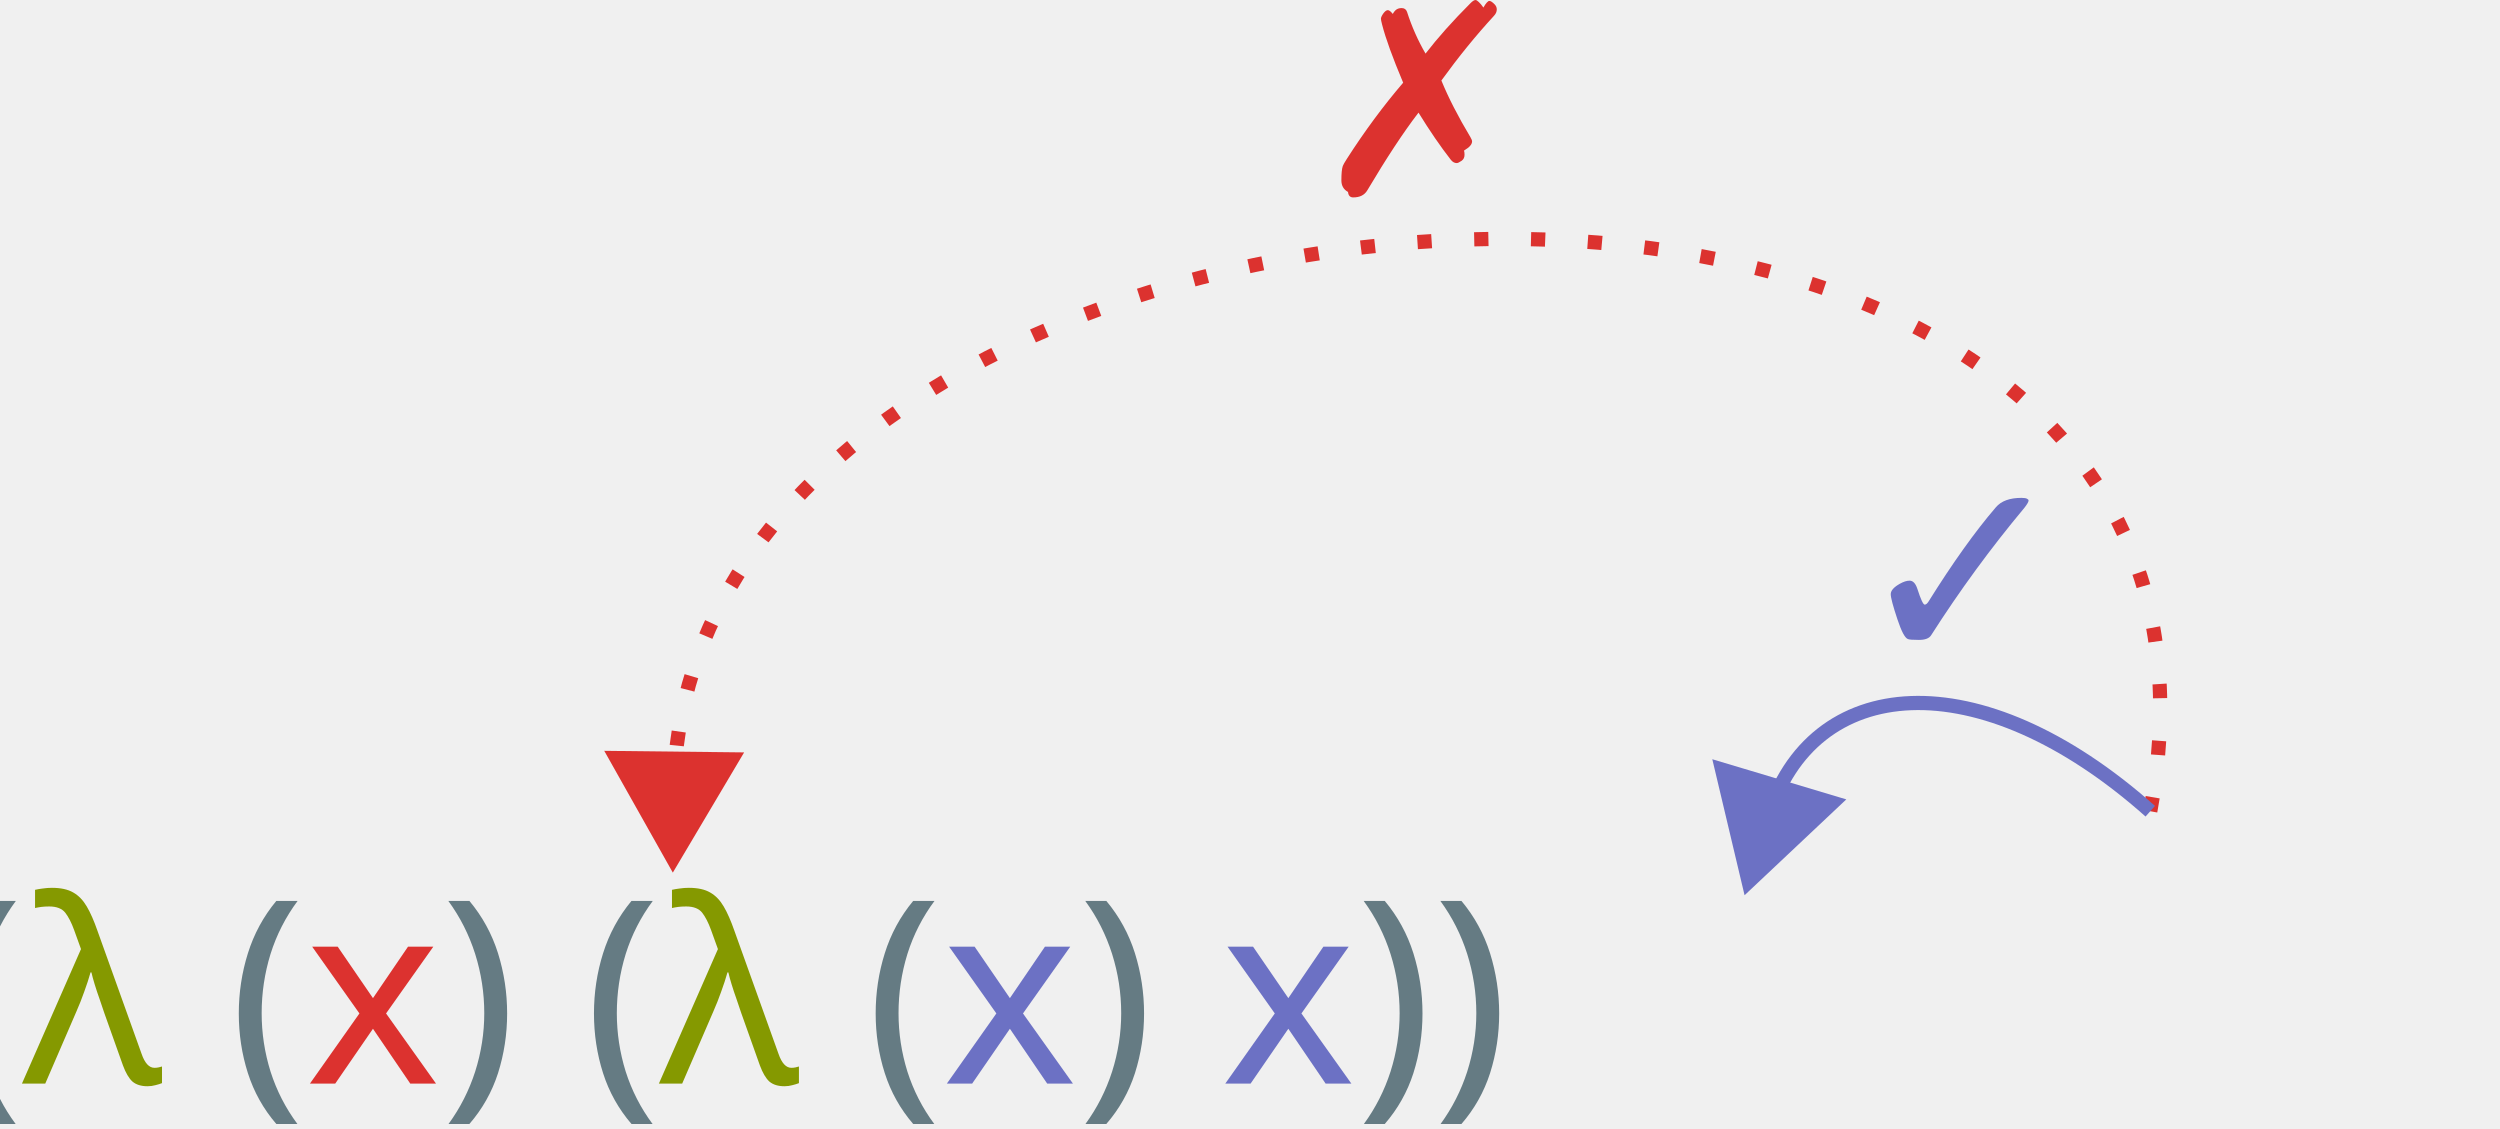
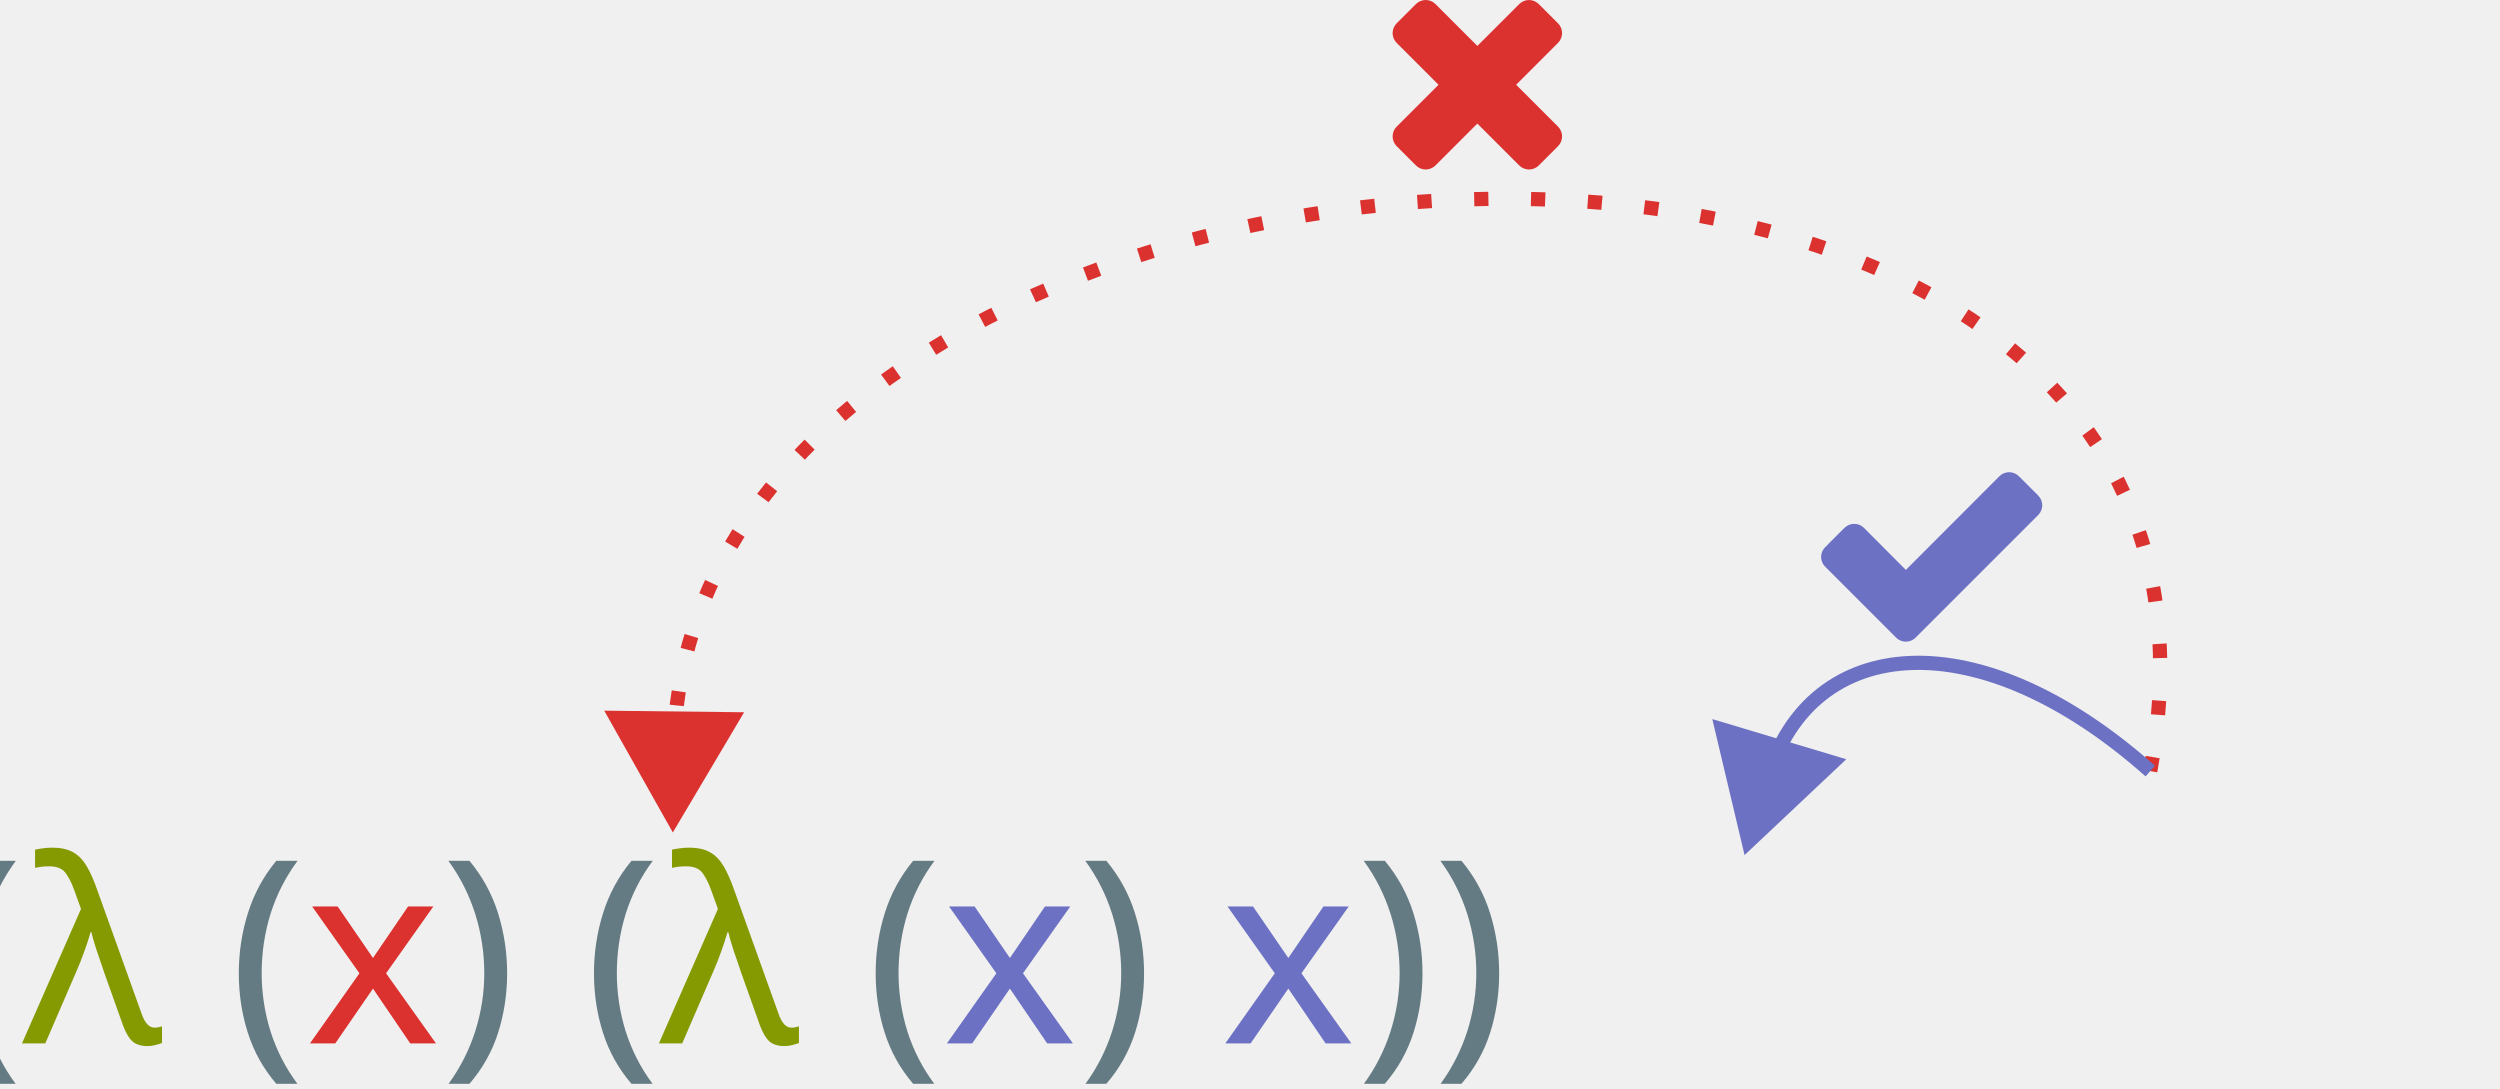
- <svg xmlns="http://www.w3.org/2000/svg" width="49.671mm" height="22.423mm" viewBox="0 0 176 79.45" id="svg2" version="1.1">
+ <svg xmlns="http://www.w3.org/2000/svg" width="49.671mm" height="21.625mm" viewBox="0 0 176 76.625" id="svg2" version="1.1">
  <defs id="defs4">
    <marker orient="auto" refY="0" refX="0" id="marker5648" style="overflow:visible">
      <path id="path5650" d="m 5.77,0 -8.65,5 0,-10 8.65,5 z" style="fill:#6c71c4;fill-opacity:1;fill-rule:evenodd;stroke:#6c71c4;stroke-width:1pt;stroke-opacity:1" transform="scale(0.8,0.8)" />
    </marker>
    <marker orient="auto" refY="0" refX="0" id="TriangleOutL" style="overflow:visible">
      <path id="path4302" d="m 5.77,0 -8.65,5 0,-10 8.65,5 z" style="fill-rule:evenodd;stroke:#000000;stroke-width:1pt" transform="scale(0.8,0.8)" />
    </marker>
    <marker style="overflow:visible" id="marker4974" refX="0" refY="0" orient="auto">
      <path transform="scale(0.8,0.8)" style="fill:#dc322f;fill-opacity:1;fill-rule:evenodd;stroke:#dc322f;stroke-width:1pt;stroke-opacity:1" d="m 5.77,0 -8.65,5 0,-10 8.65,5 z" id="path4976" />
    </marker>
    <marker orient="auto" refY="0" refX="0" id="EmptyTriangleInL" style="overflow:visible">
      <path id="path4311" d="m 5.77,0 -8.65,5 0,-10 8.65,5 z" style="fill:#ffffff;fill-rule:evenodd;stroke:#000000;stroke-width:1pt;stroke-opacity:1" transform="matrix(-0.8,0,0,-0.8,4.8,0)" />
    </marker>
  </defs>
-   <g id="layer1" transform="translate(-117.0284,-299.5292)">
+   <g id="layer1" transform="translate(-117.0284,-302.3544)">
    <text xml:space="preserve" style="font-style:normal;font-variant:normal;font-weight:normal;font-stretch:normal;font-size:18px;line-height:1000%;font-family:'Source Code Pro';-inkscape-font-specification:'Source Code Pro';text-align:start;letter-spacing:0px;word-spacing:0px;writing-mode:lr-tb;text-anchor:start;fill:#000000;fill-opacity:1;stroke:none;stroke-width:1px;stroke-linecap:butt;stroke-linejoin:miter;stroke-opacity:1" x="113.284" y="375.811" id="text4136">
      <tspan id="tspan4138" x="113.284" y="375.811" style="fill:#657b83">(<tspan style="fill:#859900" id="tspan4144">λ</tspan> (<tspan style="fill:#dc322f" id="tspan4152">x</tspan>) (<tspan style="fill:#859900" id="tspan4146">λ</tspan> (<tspan style="fill:#6c71c4" id="tspan4148">x</tspan>) <tspan style="fill:#6c71c4" id="tspan4150">x</tspan>))</tspan>
    </text>
-     <text xml:space="preserve" style="font-style:normal;font-variant:normal;font-weight:normal;font-stretch:normal;font-size:18.75px;line-height:1000%;font-family:'Fira Sans';-inkscape-font-specification:'Fira Sans, Normal';text-align:start;letter-spacing:0px;word-spacing:0px;writing-mode:lr-tb;text-anchor:start;fill:#000000;fill-opacity:1;stroke:none;stroke-width:1px;stroke-linecap:butt;stroke-linejoin:miter;stroke-opacity:1" x="247.323" y="346.391" id="text4960">
-       <tspan id="tspan4962" x="247.323" y="346.391" style="font-style:normal;font-variant:normal;font-weight:600;font-stretch:normal;font-size:18.75px;line-height:1000%;font-family:'Source Sans Pro';-inkscape-font-specification:'Source Sans Pro, Semi-Bold';text-align:start;writing-mode:lr-tb;text-anchor:start;fill:#6c71c4">✓</tspan>
-     </text>
    <path style="fill:none;fill-rule:evenodd;stroke:#dc322f;stroke-width:1;stroke-linecap:butt;stroke-linejoin:miter;stroke-miterlimit:4;stroke-dasharray:1, 3;stroke-dashoffset:0;stroke-opacity:1;marker-end:url(#marker4974)" d="M 268.408,356.638 C 279.034,299.422 165.005,306.953 164.459,355.279" id="path4964" />
    <path id="path5646" d="m 268.408,356.638 c -12.053,-10.722 -23.874,-9.73 -26.931,0.472" style="fill:none;fill-rule:evenodd;stroke:#6c71c4;stroke-width:1px;stroke-linecap:butt;stroke-linejoin:miter;stroke-opacity:1;marker-end:url(#marker5648)" />
-     <g style="font-style:normal;font-variant:normal;font-weight:normal;font-stretch:normal;font-size:18.75px;line-height:1000%;font-family:'Fira Sans';-inkscape-font-specification:'Fira Sans, Normal';text-align:start;letter-spacing:0px;word-spacing:0px;writing-mode:lr-tb;text-anchor:start;fill:#dc322f;fill-opacity:1;stroke:none;stroke-width:1px;stroke-linecap:butt;stroke-linejoin:miter;stroke-opacity:1" id="text5970" transform="translate(-17.13113,1.181457)">
-       <path d="m 238.033,298.348 q 0.092,0 0.238,0.146 0.156,0.146 0.32,0.385 0.266,-0.467 0.421,-0.467 0.137,0 0.375,0.247 0.146,0.156 0.146,0.348 0,0.247 -0.201,0.458 -1.904,2.069 -3.699,4.55 0.742,1.813 2.051,4.001 0.11,0.183 0.11,0.293 0,0.211 -0.275,0.439 l -0.293,0.201 q 0.037,0.11 0.037,0.293 0,0.275 -0.201,0.421 -0.238,0.165 -0.348,0.165 -0.238,0 -0.421,-0.238 -1.099,-1.41 -2.271,-3.314 -1.575,2.051 -3.607,5.475 -0.293,0.494 -0.989,0.494 -0.33,0 -0.366,-0.385 -0.467,-0.256 -0.467,-0.815 0,-0.732 0.101,-1.016 0.046,-0.128 0.293,-0.513 1.868,-2.911 3.955,-5.347 -1.117,-2.655 -1.483,-4.092 -0.082,-0.32 -0.082,-0.412 0,-0.128 0.165,-0.366 0.174,-0.238 0.32,-0.238 0.137,0 0.348,0.266 0.082,-0.156 0.201,-0.266 0.165,-0.146 0.421,-0.146 0.293,0 0.385,0.275 0.494,1.538 1.3,2.93 1.3,-1.685 3.168,-3.552 0.22,-0.22 0.348,-0.22 z" style="font-style:normal;font-variant:normal;font-weight:600;font-stretch:normal;font-size:18.75px;line-height:1000%;font-family:'Source Sans Pro';-inkscape-font-specification:'Source Sans Pro, Semi-Bold';text-align:start;writing-mode:lr-tb;text-anchor:start;fill:#dc322f" id="path5975" />
+     <g style="font-style:normal;font-variant:normal;font-weight:normal;font-stretch:normal;font-size:18.75px;line-height:1000%;font-family:'Fira Sans';-inkscape-font-specification:'Fira Sans, Normal';text-align:start;letter-spacing:0px;word-spacing:0px;writing-mode:lr-tb;text-anchor:start;fill:#000000;fill-opacity:1;stroke:none;stroke-width:1px;stroke-linecap:butt;stroke-linejoin:miter;stroke-opacity:1" id="text4178">
+       <path d="m 260.803,337.927 c 0,-0.251 -0.1,-0.502 -0.281,-0.683 l -1.366,-1.366 c -0.181,-0.181 -0.432,-0.281 -0.683,-0.281 -0.251,0 -0.502,0.1 -0.683,0.281 l -6.589,6.599 -2.953,-2.963 c -0.181,-0.181 -0.432,-0.281 -0.683,-0.281 -0.251,0 -0.502,0.1 -0.683,0.281 l -1.366,1.366 c -0.181,0.181 -0.281,0.432 -0.281,0.683 0,0.251 0.1,0.502 0.281,0.683 l 3.636,3.636 1.366,1.366 c 0.181,0.181 0.432,0.281 0.683,0.281 0.251,0 0.502,-0.1 0.683,-0.281 l 1.366,-1.366 7.272,-7.272 c 0.181,-0.181 0.281,-0.432 0.281,-0.683 z" style="font-style:normal;font-variant:normal;font-weight:normal;font-stretch:normal;font-size:18px;line-height:1000%;font-family:FontAwesome;-inkscape-font-specification:'FontAwesome, Normal';text-align:start;writing-mode:lr-tb;text-anchor:start;fill:#6c71c4" id="path4183" />
+     </g>
+     <g style="font-style:normal;font-variant:normal;font-weight:normal;font-stretch:normal;font-size:18px;line-height:1000%;font-family:FontAwesome;-inkscape-font-specification:'FontAwesome, Normal';text-align:start;letter-spacing:0px;word-spacing:0px;writing-mode:lr-tb;text-anchor:start;fill:#000000;fill-opacity:1;stroke:none;stroke-width:1px;stroke-linecap:butt;stroke-linejoin:miter;stroke-opacity:1" id="text4185">
+       <path d="m 227,311.957 c 0,-0.251 -0.1,-0.502 -0.281,-0.683 l -2.953,-2.953 2.953,-2.953 c 0.181,-0.181 0.281,-0.432 0.281,-0.683 0,-0.251 -0.1,-0.502 -0.281,-0.683 l -1.366,-1.366 c -0.181,-0.181 -0.432,-0.281 -0.683,-0.281 -0.251,0 -0.502,0.1 -0.683,0.281 l -2.953,2.953 -2.953,-2.953 c -0.181,-0.181 -0.432,-0.281 -0.683,-0.281 -0.251,0 -0.502,0.1 -0.683,0.281 l -1.366,1.366 c -0.181,0.181 -0.281,0.432 -0.281,0.683 0,0.251 0.1,0.502 0.281,0.683 l 2.953,2.953 -2.953,2.953 c -0.181,0.181 -0.281,0.432 -0.281,0.683 0,0.251 0.1,0.502 0.281,0.683 l 1.366,1.366 c 0.181,0.181 0.432,0.281 0.683,0.281 0.251,0 0.502,-0.1 0.683,-0.281 l 2.953,-2.953 2.953,2.953 c 0.181,0.181 0.432,0.281 0.683,0.281 0.251,0 0.502,-0.1 0.683,-0.281 l 1.366,-1.366 c 0.181,-0.181 0.281,-0.432 0.281,-0.683 z" style="fill:#dc322f" id="path4196" />
    </g>
  </g>
</svg>
